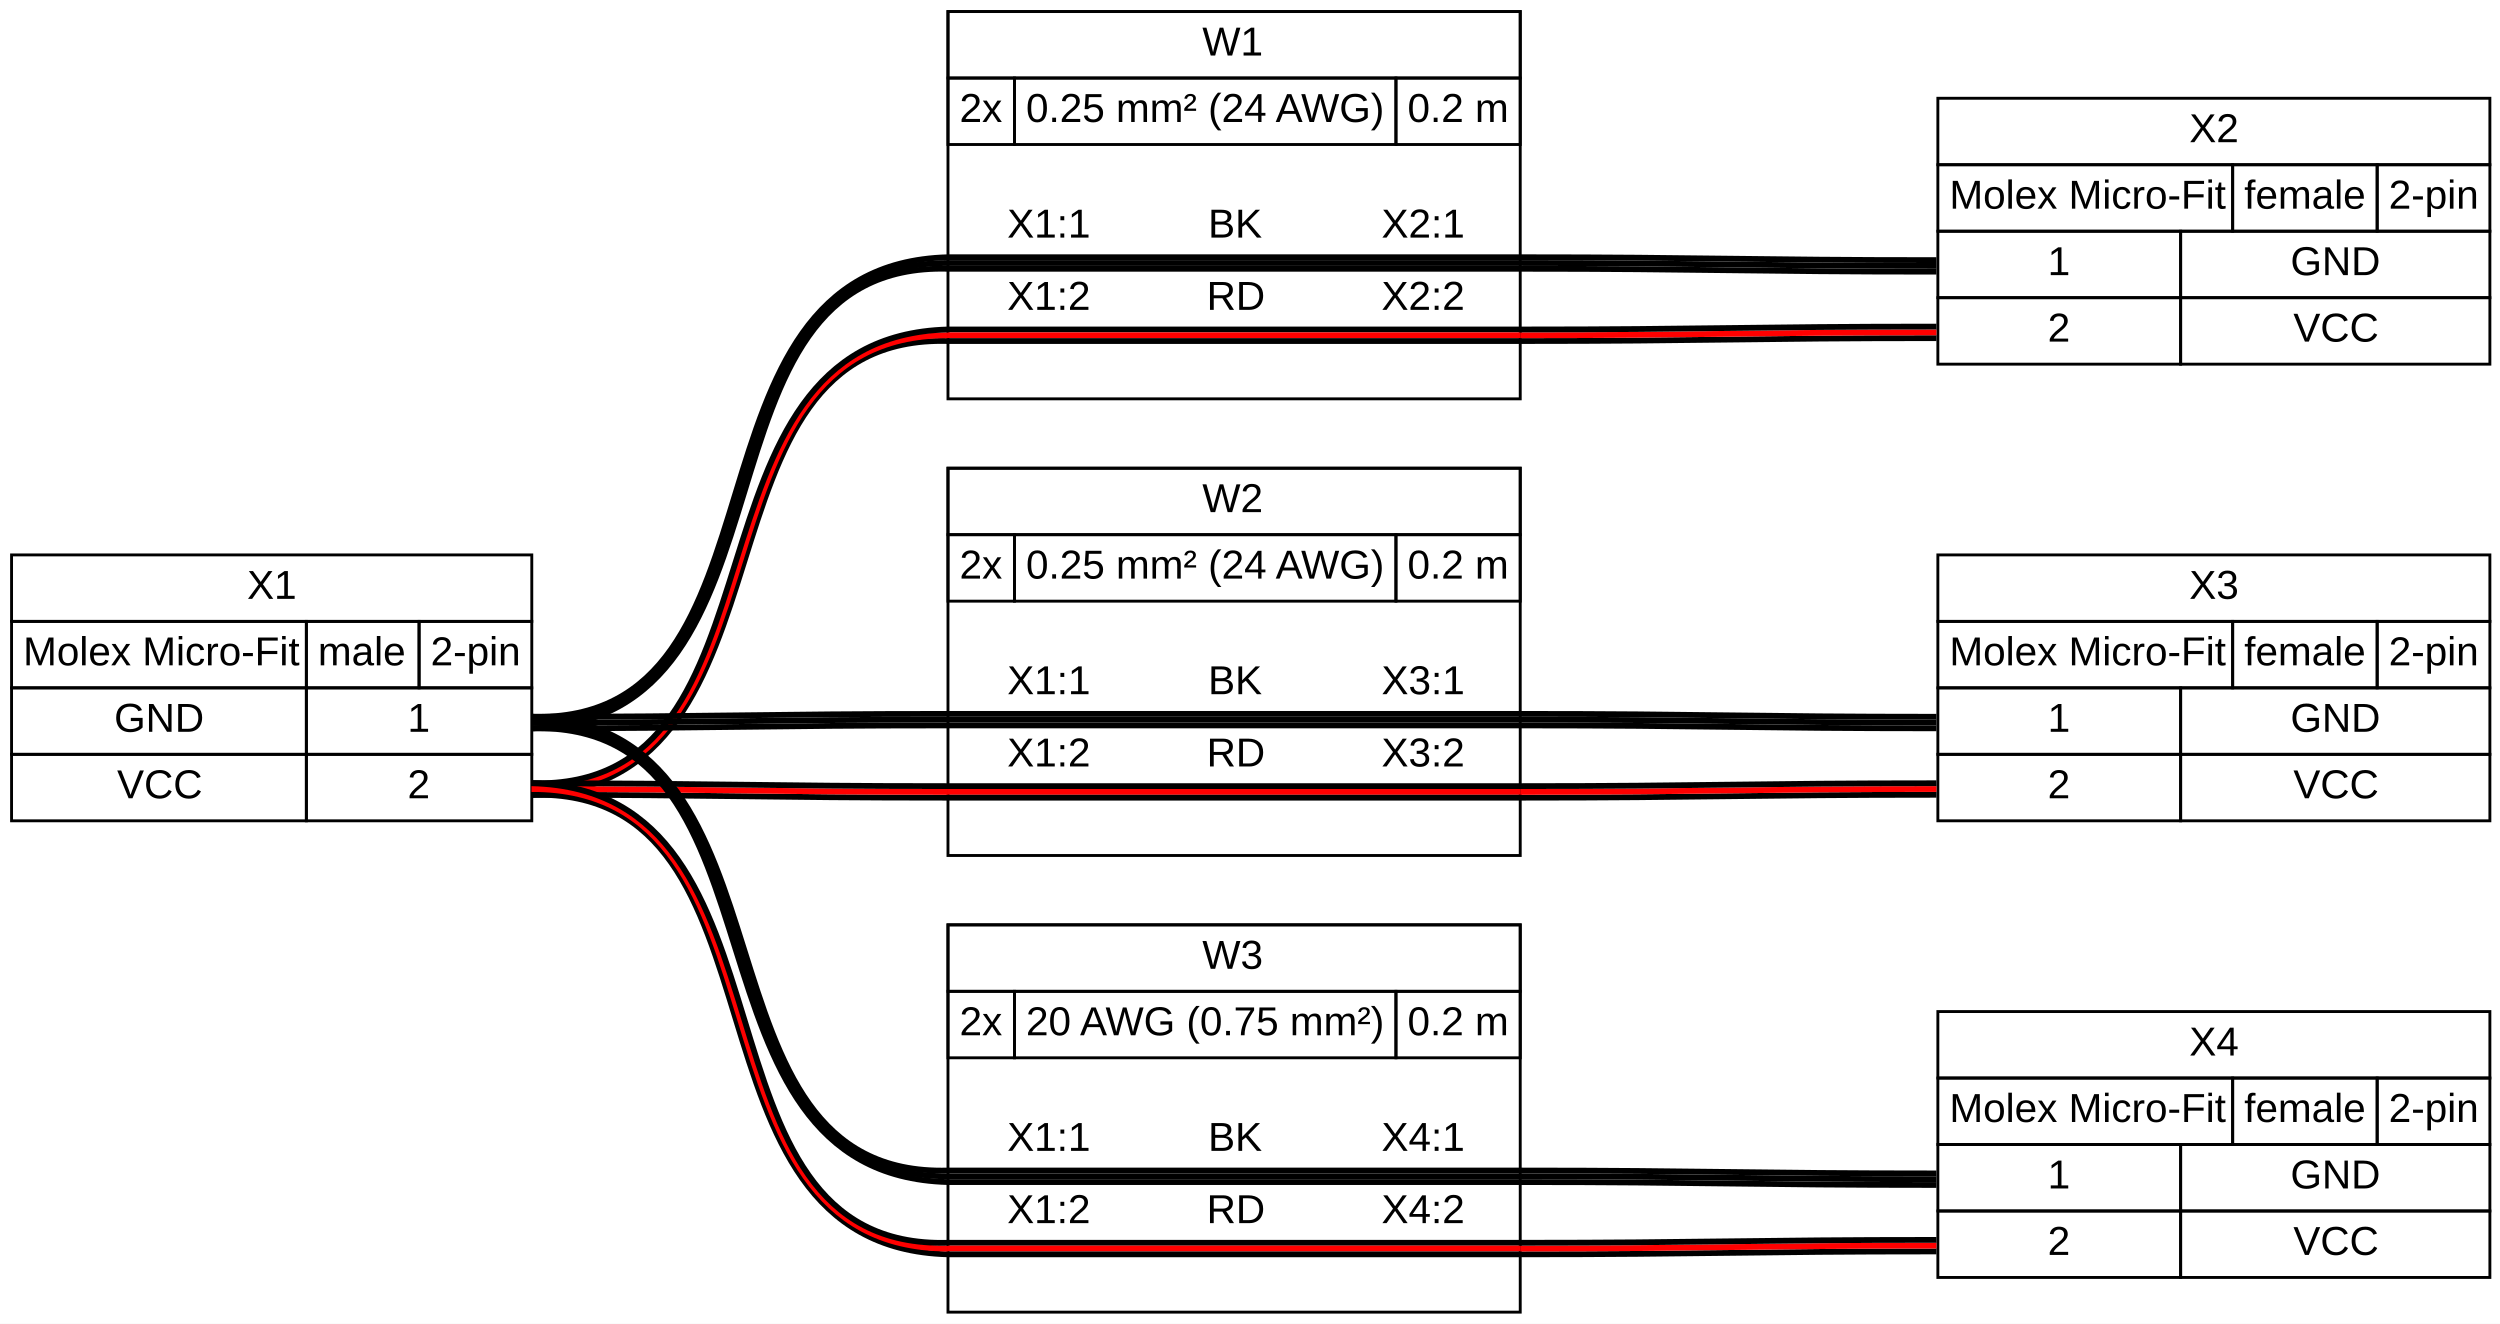
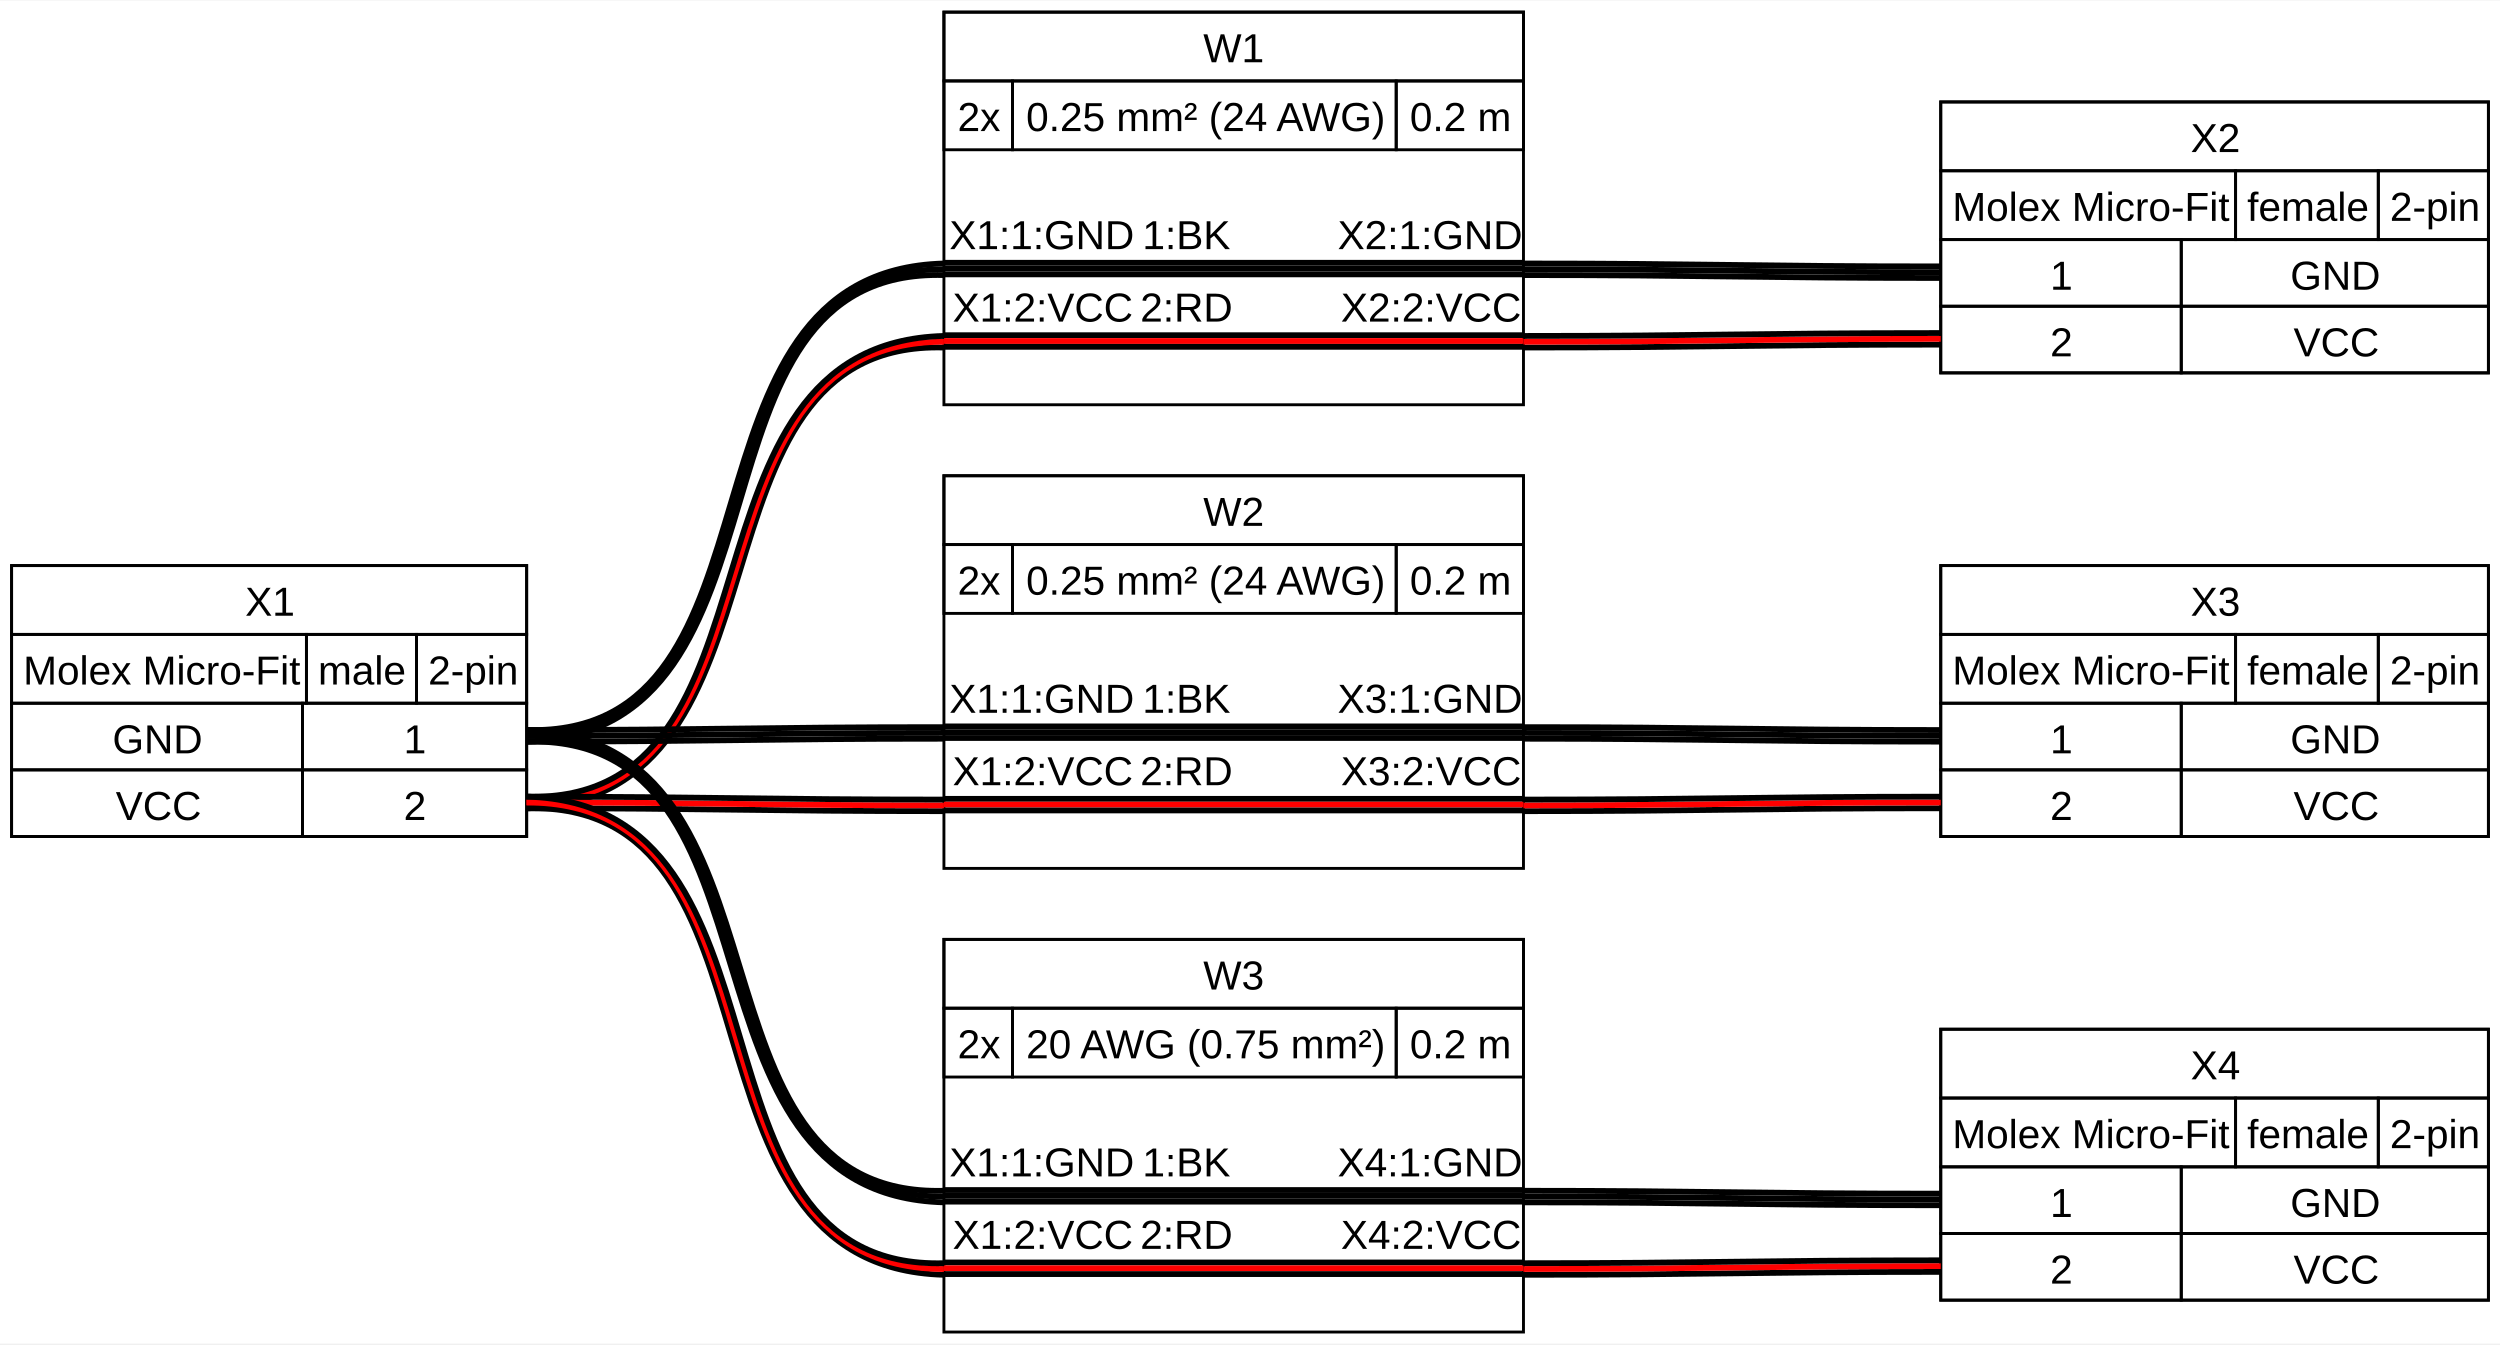
- <svg xmlns="http://www.w3.org/2000/svg" width="865pt" height="458pt" viewBox="0.00 0.00 865.00 458.00">
-   <g id="graph0" class="graph" transform="scale(1 1) rotate(0) translate(4 454)">
-     <polygon fill="white" stroke="transparent" points="-4,4 -4,-454 861,-454 861,4 -4,4" />
+ <svg xmlns="http://www.w3.org/2000/svg" width="863pt" height="464pt" viewBox="0.00 0.00 862.75 463.50">
+   <g id="graph0" class="graph" transform="scale(1 1) rotate(0) translate(4 459.5)">
+     <polygon fill="#ffffff" stroke="none" points="-4,4 -4,-459.5 858.75,-459.5 858.75,4 -4,4" />
    <g id="node1" class="node">
-       <polygon fill="white" stroke="transparent" points="180,-262 0,-262 0,-170 180,-170 180,-262" />
-       <polygon fill="none" stroke="black" points="0,-239 0,-262 180,-262 180,-239 0,-239" />
-       <text text-anchor="start" x="81.5" y="-246.8" font-family="arial" font-size="14.00">X1</text>
-       <polygon fill="none" stroke="black" points="0,-216 0,-239 102,-239 102,-216 0,-216" />
-       <text text-anchor="start" x="4" y="-223.8" font-family="arial" font-size="14.00">Molex Micro-Fit</text>
-       <polygon fill="none" stroke="black" points="102,-216 102,-239 141,-239 141,-216 102,-216" />
-       <text text-anchor="start" x="106" y="-223.8" font-family="arial" font-size="14.00">male</text>
-       <polygon fill="none" stroke="black" points="141,-216 141,-239 180,-239 180,-216 141,-216" />
-       <text text-anchor="start" x="145" y="-223.8" font-family="arial" font-size="14.00">2-pin</text>
-       <polygon fill="none" stroke="black" points="0,-193 0,-216 102,-216 102,-193 0,-193" />
-       <text text-anchor="start" x="35.5" y="-200.8" font-family="arial" font-size="14.00">GND</text>
-       <polygon fill="none" stroke="black" points="102,-193 102,-216 180,-216 180,-193 102,-193" />
-       <text text-anchor="start" x="137" y="-200.8" font-family="arial" font-size="14.00">1</text>
-       <polygon fill="none" stroke="black" points="0,-170 0,-193 102,-193 102,-170 0,-170" />
-       <text text-anchor="start" x="36.5" y="-177.8" font-family="arial" font-size="14.00">VCC</text>
-       <polygon fill="none" stroke="black" points="102,-170 102,-193 180,-193 180,-170 102,-170" />
-       <text text-anchor="start" x="137" y="-177.8" font-family="arial" font-size="14.00">2</text>
+       <polygon fill="#ffffff" stroke="black" points="177.75,-264.5 0,-264.5 0,-171 177.75,-171 177.75,-264.5" />
+       <polygon fill="none" stroke="black" points="0,-240.75 0,-264.5 177.75,-264.5 177.75,-240.75 0,-240.75" />
+       <text text-anchor="start" x="80.62" y="-247.2" font-family="arial" font-size="14.00">X1</text>
+       <polygon fill="none" stroke="black" points="0,-217 0,-240.75 101.75,-240.75 101.75,-217 0,-217" />
+       <text text-anchor="start" x="4" y="-223.45" font-family="arial" font-size="14.00">Molex Micro-Fit</text>
+       <polygon fill="none" stroke="black" points="101.75,-217 101.75,-240.75 139.75,-240.75 139.75,-217 101.75,-217" />
+       <text text-anchor="start" x="105.75" y="-223.45" font-family="arial" font-size="14.00">male</text>
+       <polygon fill="none" stroke="black" points="139.75,-217 139.75,-240.75 177.75,-240.75 177.75,-217 139.75,-217" />
+       <text text-anchor="start" x="143.75" y="-223.45" font-family="arial" font-size="14.00">2-pin</text>
+       <polygon fill="none" stroke="black" points="0,-194 0,-217 100.38,-217 100.38,-194 0,-194" />
+       <text text-anchor="start" x="34.81" y="-199.7" font-family="arial" font-size="14.00">GND</text>
+       <polygon fill="none" stroke="black" points="100.38,-194 100.38,-217 177.75,-217 177.75,-194 100.38,-194" />
+       <text text-anchor="start" x="135.31" y="-199.7" font-family="arial" font-size="14.00">1</text>
+       <polygon fill="none" stroke="black" points="0,-171 0,-194 100.38,-194 100.38,-171 0,-171" />
+       <text text-anchor="start" x="35.94" y="-176.7" font-family="arial" font-size="14.00">VCC</text>
+       <polygon fill="none" stroke="black" points="100.38,-171 100.38,-194 177.75,-194 177.75,-171 100.38,-171" />
+       <text text-anchor="start" x="135.31" y="-176.7" font-family="arial" font-size="14.00">2</text>
    </g>
    <g id="node5" class="node">
-       <polygon fill="none" stroke="black" points="522,-450 324,-450 324,-316 522,-316 522,-450" />
-       <polygon fill="none" stroke="black" points="324,-427 324,-450 522,-450 522,-427 324,-427" />
-       <text text-anchor="start" x="412" y="-434.8" font-family="arial" font-size="14.00">W1</text>
-       <polygon fill="none" stroke="black" points="324,-404 324,-427 347,-427 347,-404 324,-404" />
-       <text text-anchor="start" x="328" y="-411.8" font-family="arial" font-size="14.00">2x</text>
-       <polygon fill="none" stroke="black" points="347,-404 347,-427 479,-427 479,-404 347,-404" />
-       <text text-anchor="start" x="351" y="-411.8" font-family="arial" font-size="14.00">0.25 mm² (24 AWG)</text>
-       <polygon fill="none" stroke="black" points="479,-404 479,-427 522,-427 522,-404 479,-404" />
-       <text text-anchor="start" x="483" y="-411.8" font-family="arial" font-size="14.00">0.2 m</text>
-       <text text-anchor="start" x="356.5" y="-390.8" font-family="arial" font-size="14.00"> </text>
-       <text text-anchor="start" x="344.5" y="-371.8" font-family="arial" font-size="14.00">X1:1</text>
-       <text text-anchor="start" x="414" y="-371.8" font-family="arial" font-size="14.00">BK</text>
-       <text text-anchor="start" x="474" y="-371.8" font-family="arial" font-size="14.00">X2:1</text>
-       <polygon fill="#000000" stroke="transparent" points="324,-364 324,-366 522,-366 522,-364 324,-364" />
-       <polygon fill="#000000" stroke="transparent" points="324,-362 324,-364 522,-364 522,-362 324,-362" />
-       <polygon fill="#000000" stroke="transparent" points="324,-360 324,-362 522,-362 522,-360 324,-360" />
-       <text text-anchor="start" x="344.5" y="-346.8" font-family="arial" font-size="14.00">X1:2</text>
-       <text text-anchor="start" x="413.5" y="-346.8" font-family="arial" font-size="14.00">RD</text>
-       <text text-anchor="start" x="474" y="-346.8" font-family="arial" font-size="14.00">X2:2</text>
-       <polygon fill="#000000" stroke="transparent" points="324,-339 324,-341 522,-341 522,-339 324,-339" />
-       <polygon fill="#ff0000" stroke="transparent" points="324,-337 324,-339 522,-339 522,-337 324,-337" />
-       <polygon fill="#000000" stroke="transparent" points="324,-335 324,-337 522,-337 522,-335 324,-335" />
-       <text text-anchor="start" x="356.5" y="-321.8" font-family="arial" font-size="14.00"> </text>
+       <polygon fill="#ffffff" stroke="black" points="521.75,-455.5 321.75,-455.5 321.75,-320 521.75,-320 521.75,-455.5" />
+       <polygon fill="none" stroke="black" points="321.75,-431.75 321.75,-455.5 521.75,-455.5 521.75,-431.75 321.75,-431.75" />
+       <text text-anchor="start" x="411.25" y="-438.2" font-family="arial" font-size="14.00">W1</text>
+       <polygon fill="none" stroke="black" points="321.75,-408 321.75,-431.75 345.42,-431.75 345.42,-408 321.75,-408" />
+       <text text-anchor="start" x="326.46" y="-414.45" font-family="arial" font-size="14.00">2x</text>
+       <polygon fill="none" stroke="black" points="345.42,-408 345.42,-431.75 477.83,-431.75 477.83,-408 345.42,-408" />
+       <text text-anchor="start" x="350.12" y="-414.45" font-family="arial" font-size="14.00">0.25 mm² (24 AWG)</text>
+       <polygon fill="none" stroke="black" points="477.83,-408 477.83,-431.75 521.75,-431.75 521.75,-408 477.83,-408" />
+       <text text-anchor="start" x="482.54" y="-414.45" font-family="arial" font-size="14.00">0.2 m</text>
+       <text text-anchor="start" x="352.88" y="-392.7" font-family="arial" font-size="14.00"> </text>
+       <text text-anchor="start" x="323.62" y="-373.7" font-family="arial" font-size="14.00">X1:1:GND</text>
+       <text text-anchor="start" x="390.25" y="-373.7" font-family="arial" font-size="14.00">     1:BK    </text>
+       <text text-anchor="start" x="457.62" y="-373.7" font-family="arial" font-size="14.00">X2:1:GND</text>
+       <polygon fill="#000000" stroke="none" points="321.75,-368 321.75,-370 521.75,-370 521.75,-368 321.75,-368" />
+       <polygon fill="#000000" stroke="none" points="321.75,-366 321.75,-368 521.75,-368 521.75,-366 321.75,-366" />
+       <polygon fill="#000000" stroke="none" points="321.75,-364 321.75,-366 521.75,-366 521.75,-364 321.75,-364" />
+       <text text-anchor="start" x="324.75" y="-348.7" font-family="arial" font-size="14.00">X1:2:VCC</text>
+       <text text-anchor="start" x="389.5" y="-348.7" font-family="arial" font-size="14.00">     2:RD    </text>
+       <text text-anchor="start" x="458.75" y="-348.7" font-family="arial" font-size="14.00">X2:2:VCC</text>
+       <polygon fill="#000000" stroke="none" points="321.75,-343 321.75,-345 521.75,-345 521.75,-343 321.75,-343" />
+       <polygon fill="#ff0000" stroke="none" points="321.75,-341 321.75,-343 521.75,-343 521.75,-341 321.75,-341" />
+       <polygon fill="#000000" stroke="none" points="321.75,-339 321.75,-341 521.75,-341 521.75,-339 321.75,-339" />
+       <text text-anchor="start" x="352.88" y="-323.7" font-family="arial" font-size="14.00"> </text>
    </g>
    <g id="edge1" class="edge">
-       <path fill="none" stroke="#000000" stroke-width="2" d="M180,-202C277.26,-204.56 230.58,-363.56 324,-361" />
-       <path fill="none" stroke="#000000" stroke-width="2" d="M180,-204C275.34,-204 228.66,-363 324,-363" />
-       <path fill="none" stroke="#000000" stroke-width="2" d="M180,-206C273.42,-203.44 226.74,-362.44 324,-365" />
+       <path fill="none" stroke="#000000" stroke-width="2" d="M177.75,-203.75C275.67,-206.32 227.67,-367.32 321.75,-364.75" />
+       <path fill="none" stroke="#000000" stroke-width="2" d="M177.75,-205.75C273.75,-205.75 225.75,-366.75 321.75,-366.75" />
+       <path fill="none" stroke="#000000" stroke-width="2" d="M177.75,-207.75C271.83,-205.18 223.83,-366.18 321.75,-368.75" />
    </g>
    <g id="edge3" class="edge">
-       <path fill="none" stroke="#000000" stroke-width="2" d="M180,-179C276.6,-181.56 231.24,-338.56 324,-336" />
-       <path fill="none" stroke="#ff0000" stroke-width="2" d="M180,-181C274.68,-181 229.32,-338 324,-338" />
-       <path fill="none" stroke="#000000" stroke-width="2" d="M180,-183C272.76,-180.44 227.4,-337.44 324,-340" />
+       <path fill="none" stroke="#000000" stroke-width="2" d="M177.75,-180.75C275.01,-183.31 228.33,-342.31 321.75,-339.75" />
+       <path fill="none" stroke="#ff0000" stroke-width="2" d="M177.75,-182.75C273.09,-182.75 226.41,-341.75 321.75,-341.75" />
+       <path fill="none" stroke="#000000" stroke-width="2" d="M177.75,-184.75C271.17,-182.19 224.49,-341.19 321.75,-343.75" />
    </g>
    <g id="node6" class="node">
-       <polygon fill="none" stroke="black" points="522,-292 324,-292 324,-158 522,-158 522,-292" />
-       <polygon fill="none" stroke="black" points="324,-269 324,-292 522,-292 522,-269 324,-269" />
-       <text text-anchor="start" x="412" y="-276.8" font-family="arial" font-size="14.00">W2</text>
-       <polygon fill="none" stroke="black" points="324,-246 324,-269 347,-269 347,-246 324,-246" />
-       <text text-anchor="start" x="328" y="-253.8" font-family="arial" font-size="14.00">2x</text>
-       <polygon fill="none" stroke="black" points="347,-246 347,-269 479,-269 479,-246 347,-246" />
-       <text text-anchor="start" x="351" y="-253.8" font-family="arial" font-size="14.00">0.25 mm² (24 AWG)</text>
-       <polygon fill="none" stroke="black" points="479,-246 479,-269 522,-269 522,-246 479,-246" />
-       <text text-anchor="start" x="483" y="-253.8" font-family="arial" font-size="14.00">0.2 m</text>
-       <text text-anchor="start" x="356.5" y="-232.8" font-family="arial" font-size="14.00"> </text>
-       <text text-anchor="start" x="344.5" y="-213.8" font-family="arial" font-size="14.00">X1:1</text>
-       <text text-anchor="start" x="414" y="-213.8" font-family="arial" font-size="14.00">BK</text>
-       <text text-anchor="start" x="474" y="-213.8" font-family="arial" font-size="14.00">X3:1</text>
-       <polygon fill="#000000" stroke="transparent" points="324,-206 324,-208 522,-208 522,-206 324,-206" />
-       <polygon fill="#000000" stroke="transparent" points="324,-204 324,-206 522,-206 522,-204 324,-204" />
-       <polygon fill="#000000" stroke="transparent" points="324,-202 324,-204 522,-204 522,-202 324,-202" />
-       <text text-anchor="start" x="344.5" y="-188.8" font-family="arial" font-size="14.00">X1:2</text>
-       <text text-anchor="start" x="413.5" y="-188.8" font-family="arial" font-size="14.00">RD</text>
-       <text text-anchor="start" x="474" y="-188.8" font-family="arial" font-size="14.00">X3:2</text>
-       <polygon fill="#000000" stroke="transparent" points="324,-181 324,-183 522,-183 522,-181 324,-181" />
-       <polygon fill="#ff0000" stroke="transparent" points="324,-179 324,-181 522,-181 522,-179 324,-179" />
-       <polygon fill="#000000" stroke="transparent" points="324,-177 324,-179 522,-179 522,-177 324,-177" />
-       <text text-anchor="start" x="356.5" y="-163.8" font-family="arial" font-size="14.00"> </text>
+       <polygon fill="#ffffff" stroke="black" points="521.75,-295.5 321.75,-295.5 321.75,-160 521.75,-160 521.75,-295.5" />
+       <polygon fill="none" stroke="black" points="321.75,-271.75 321.75,-295.5 521.75,-295.5 521.75,-271.75 321.75,-271.75" />
+       <text text-anchor="start" x="411.25" y="-278.2" font-family="arial" font-size="14.00">W2</text>
+       <polygon fill="none" stroke="black" points="321.75,-248 321.75,-271.75 345.42,-271.75 345.42,-248 321.75,-248" />
+       <text text-anchor="start" x="326.46" y="-254.45" font-family="arial" font-size="14.00">2x</text>
+       <polygon fill="none" stroke="black" points="345.42,-248 345.42,-271.75 477.83,-271.75 477.83,-248 345.42,-248" />
+       <text text-anchor="start" x="350.12" y="-254.45" font-family="arial" font-size="14.00">0.25 mm² (24 AWG)</text>
+       <polygon fill="none" stroke="black" points="477.83,-248 477.83,-271.75 521.75,-271.75 521.75,-248 477.83,-248" />
+       <text text-anchor="start" x="482.54" y="-254.45" font-family="arial" font-size="14.00">0.2 m</text>
+       <text text-anchor="start" x="352.88" y="-232.7" font-family="arial" font-size="14.00"> </text>
+       <text text-anchor="start" x="323.62" y="-213.7" font-family="arial" font-size="14.00">X1:1:GND</text>
+       <text text-anchor="start" x="390.25" y="-213.7" font-family="arial" font-size="14.00">     1:BK    </text>
+       <text text-anchor="start" x="457.62" y="-213.7" font-family="arial" font-size="14.00">X3:1:GND</text>
+       <polygon fill="#000000" stroke="none" points="321.75,-208 321.75,-210 521.75,-210 521.75,-208 321.75,-208" />
+       <polygon fill="#000000" stroke="none" points="321.75,-206 321.75,-208 521.75,-208 521.75,-206 321.75,-206" />
+       <polygon fill="#000000" stroke="none" points="321.75,-204 321.75,-206 521.75,-206 521.75,-204 321.75,-204" />
+       <text text-anchor="start" x="324.75" y="-188.7" font-family="arial" font-size="14.00">X1:2:VCC</text>
+       <text text-anchor="start" x="389.5" y="-188.7" font-family="arial" font-size="14.00">     2:RD    </text>
+       <text text-anchor="start" x="458.75" y="-188.7" font-family="arial" font-size="14.00">X3:2:VCC</text>
+       <polygon fill="#000000" stroke="none" points="321.75,-183 321.75,-185 521.75,-185 521.75,-183 321.75,-183" />
+       <polygon fill="#ff0000" stroke="none" points="321.75,-181 321.75,-183 521.75,-183 521.75,-181 321.75,-181" />
+       <polygon fill="#000000" stroke="none" points="321.75,-179 321.75,-181 521.75,-181 521.75,-179 321.75,-179" />
+       <text text-anchor="start" x="352.88" y="-163.7" font-family="arial" font-size="14.00"> </text>
    </g>
    <g id="edge5" class="edge">
-       <path fill="none" stroke="#000000" stroke-width="2" d="M180,-202C244.13,-202 260.12,-203 324,-203" />
-       <path fill="none" stroke="#000000" stroke-width="2" d="M180,-204C244,-204 260,-205 324,-205" />
-       <path fill="none" stroke="#000000" stroke-width="2" d="M180,-206C243.88,-206 259.87,-207 324,-207" />
+       <path fill="none" stroke="#000000" stroke-width="2" d="M177.75,-203.75C241.88,-203.75 257.87,-204.75 321.75,-204.75" />
+       <path fill="none" stroke="#000000" stroke-width="2" d="M177.75,-205.75C241.75,-205.75 257.75,-206.75 321.75,-206.75" />
+       <path fill="none" stroke="#000000" stroke-width="2" d="M177.75,-207.75C241.63,-207.75 257.62,-208.75 321.75,-208.75" />
    </g>
    <g id="edge7" class="edge">
-       <path fill="none" stroke="#000000" stroke-width="2" d="M180,-179C243.88,-179 259.87,-178 324,-178" />
-       <path fill="none" stroke="#ff0000" stroke-width="2" d="M180,-181C244,-181 260,-180 324,-180" />
-       <path fill="none" stroke="#000000" stroke-width="2" d="M180,-183C244.13,-183 260.12,-182 324,-182" />
+       <path fill="none" stroke="#000000" stroke-width="2" d="M177.75,-180.75C241.63,-180.75 257.62,-179.75 321.75,-179.75" />
+       <path fill="none" stroke="#ff0000" stroke-width="2" d="M177.75,-182.75C241.75,-182.75 257.75,-181.75 321.75,-181.75" />
+       <path fill="none" stroke="#000000" stroke-width="2" d="M177.75,-184.75C241.88,-184.75 257.87,-183.75 321.75,-183.75" />
    </g>
    <g id="node7" class="node">
-       <polygon fill="none" stroke="black" points="522,-134 324,-134 324,0 522,0 522,-134" />
-       <polygon fill="none" stroke="black" points="324,-111 324,-134 522,-134 522,-111 324,-111" />
-       <text text-anchor="start" x="412" y="-118.8" font-family="arial" font-size="14.00">W3</text>
-       <polygon fill="none" stroke="black" points="324,-88 324,-111 347,-111 347,-88 324,-88" />
-       <text text-anchor="start" x="328" y="-95.8" font-family="arial" font-size="14.00">2x</text>
-       <polygon fill="none" stroke="black" points="347,-88 347,-111 479,-111 479,-88 347,-88" />
-       <text text-anchor="start" x="351" y="-95.8" font-family="arial" font-size="14.00">20 AWG (0.75 mm²)</text>
-       <polygon fill="none" stroke="black" points="479,-88 479,-111 522,-111 522,-88 479,-88" />
-       <text text-anchor="start" x="483" y="-95.8" font-family="arial" font-size="14.00">0.2 m</text>
-       <text text-anchor="start" x="356.5" y="-74.8" font-family="arial" font-size="14.00"> </text>
-       <text text-anchor="start" x="344.5" y="-55.8" font-family="arial" font-size="14.00">X1:1</text>
-       <text text-anchor="start" x="414" y="-55.8" font-family="arial" font-size="14.00">BK</text>
-       <text text-anchor="start" x="474" y="-55.8" font-family="arial" font-size="14.00">X4:1</text>
-       <polygon fill="#000000" stroke="transparent" points="324,-48 324,-50 522,-50 522,-48 324,-48" />
-       <polygon fill="#000000" stroke="transparent" points="324,-46 324,-48 522,-48 522,-46 324,-46" />
-       <polygon fill="#000000" stroke="transparent" points="324,-44 324,-46 522,-46 522,-44 324,-44" />
-       <text text-anchor="start" x="344.5" y="-30.8" font-family="arial" font-size="14.00">X1:2</text>
-       <text text-anchor="start" x="413.5" y="-30.8" font-family="arial" font-size="14.00">RD</text>
-       <text text-anchor="start" x="474" y="-30.8" font-family="arial" font-size="14.00">X4:2</text>
-       <polygon fill="#000000" stroke="transparent" points="324,-23 324,-25 522,-25 522,-23 324,-23" />
-       <polygon fill="#ff0000" stroke="transparent" points="324,-21 324,-23 522,-23 522,-21 324,-21" />
-       <polygon fill="#000000" stroke="transparent" points="324,-19 324,-21 522,-21 522,-19 324,-19" />
-       <text text-anchor="start" x="356.5" y="-5.8" font-family="arial" font-size="14.00"> </text>
+       <polygon fill="#ffffff" stroke="black" points="521.75,-135.5 321.75,-135.5 321.75,0 521.75,0 521.75,-135.5" />
+       <polygon fill="none" stroke="black" points="321.75,-111.75 321.75,-135.5 521.75,-135.5 521.75,-111.75 321.75,-111.75" />
+       <text text-anchor="start" x="411.25" y="-118.2" font-family="arial" font-size="14.00">W3</text>
+       <polygon fill="none" stroke="black" points="321.75,-88 321.75,-111.75 345.42,-111.75 345.42,-88 321.75,-88" />
+       <text text-anchor="start" x="326.46" y="-94.45" font-family="arial" font-size="14.00">2x</text>
+       <polygon fill="none" stroke="black" points="345.42,-88 345.42,-111.75 477.83,-111.75 477.83,-88 345.42,-88" />
+       <text text-anchor="start" x="350.12" y="-94.45" font-family="arial" font-size="14.00">20 AWG (0.75 mm²)</text>
+       <polygon fill="none" stroke="black" points="477.83,-88 477.83,-111.75 521.75,-111.75 521.75,-88 477.83,-88" />
+       <text text-anchor="start" x="482.54" y="-94.45" font-family="arial" font-size="14.00">0.2 m</text>
+       <text text-anchor="start" x="352.88" y="-72.7" font-family="arial" font-size="14.00"> </text>
+       <text text-anchor="start" x="323.62" y="-53.7" font-family="arial" font-size="14.00">X1:1:GND</text>
+       <text text-anchor="start" x="390.25" y="-53.7" font-family="arial" font-size="14.00">     1:BK    </text>
+       <text text-anchor="start" x="457.62" y="-53.7" font-family="arial" font-size="14.00">X4:1:GND</text>
+       <polygon fill="#000000" stroke="none" points="321.75,-48 321.75,-50 521.75,-50 521.75,-48 321.75,-48" />
+       <polygon fill="#000000" stroke="none" points="321.75,-46 321.75,-48 521.75,-48 521.75,-46 321.75,-46" />
+       <polygon fill="#000000" stroke="none" points="321.75,-44 321.75,-46 521.75,-46 521.75,-44 321.75,-44" />
+       <text text-anchor="start" x="324.75" y="-28.7" font-family="arial" font-size="14.00">X1:2:VCC</text>
+       <text text-anchor="start" x="389.5" y="-28.7" font-family="arial" font-size="14.00">     2:RD    </text>
+       <text text-anchor="start" x="458.75" y="-28.7" font-family="arial" font-size="14.00">X4:2:VCC</text>
+       <polygon fill="#000000" stroke="none" points="321.75,-23 321.75,-25 521.75,-25 521.75,-23 321.75,-23" />
+       <polygon fill="#ff0000" stroke="none" points="321.75,-21 321.75,-23 521.75,-23 521.75,-21 321.75,-21" />
+       <polygon fill="#000000" stroke="none" points="321.75,-19 321.75,-21 521.75,-21 521.75,-19 321.75,-19" />
+       <text text-anchor="start" x="352.88" y="-3.7" font-family="arial" font-size="14.00"> </text>
    </g>
    <g id="edge9" class="edge">
-       <path fill="none" stroke="#000000" stroke-width="2" d="M180,-202C272.76,-204.56 227.4,-47.56 324,-45" />
-       <path fill="none" stroke="#000000" stroke-width="2" d="M180,-204C274.68,-204 229.32,-47 324,-47" />
-       <path fill="none" stroke="#000000" stroke-width="2" d="M180,-206C276.6,-203.44 231.24,-46.44 324,-49" />
+       <path fill="none" stroke="#000000" stroke-width="2" d="M177.75,-203.75C271.17,-206.31 224.49,-47.31 321.75,-44.75" />
+       <path fill="none" stroke="#000000" stroke-width="2" d="M177.75,-205.75C273.09,-205.75 226.41,-46.75 321.75,-46.75" />
+       <path fill="none" stroke="#000000" stroke-width="2" d="M177.75,-207.75C275.01,-205.19 228.33,-46.19 321.75,-48.75" />
    </g>
    <g id="edge11" class="edge">
-       <path fill="none" stroke="#000000" stroke-width="2" d="M180,-179C273.42,-181.56 226.74,-22.56 324,-20" />
-       <path fill="none" stroke="#ff0000" stroke-width="2" d="M180,-181C275.34,-181 228.66,-22 324,-22" />
-       <path fill="none" stroke="#000000" stroke-width="2" d="M180,-183C277.26,-180.44 230.58,-21.44 324,-24" />
+       <path fill="none" stroke="#000000" stroke-width="2" d="M177.75,-180.75C271.83,-183.32 223.83,-22.32 321.75,-19.75" />
+       <path fill="none" stroke="#ff0000" stroke-width="2" d="M177.75,-182.75C273.75,-182.75 225.75,-21.75 321.75,-21.75" />
+       <path fill="none" stroke="#000000" stroke-width="2" d="M177.75,-184.75C275.67,-182.18 227.67,-21.18 321.75,-23.75" />
    </g>
    <g id="node2" class="node">
-       <polygon fill="white" stroke="transparent" points="857,-420 666,-420 666,-328 857,-328 857,-420" />
-       <polygon fill="none" stroke="black" points="666.5,-397 666.5,-420 857.5,-420 857.5,-397 666.5,-397" />
-       <text text-anchor="start" x="753.5" y="-404.8" font-family="arial" font-size="14.00">X2</text>
-       <polygon fill="none" stroke="black" points="666.5,-374 666.5,-397 768.5,-397 768.5,-374 666.5,-374" />
-       <text text-anchor="start" x="670.5" y="-381.8" font-family="arial" font-size="14.00">Molex Micro-Fit</text>
-       <polygon fill="none" stroke="black" points="768.5,-374 768.5,-397 818.5,-397 818.5,-374 768.5,-374" />
-       <text text-anchor="start" x="772.5" y="-381.8" font-family="arial" font-size="14.00">female</text>
-       <polygon fill="none" stroke="black" points="818.5,-374 818.5,-397 857.5,-397 857.5,-374 818.5,-374" />
-       <text text-anchor="start" x="822.5" y="-381.8" font-family="arial" font-size="14.00">2-pin</text>
-       <polygon fill="none" stroke="black" points="666.5,-351 666.5,-374 750.5,-374 750.5,-351 666.5,-351" />
-       <text text-anchor="start" x="704.5" y="-358.8" font-family="arial" font-size="14.00">1</text>
-       <polygon fill="none" stroke="black" points="750.5,-351 750.5,-374 857.5,-374 857.5,-351 750.5,-351" />
-       <text text-anchor="start" x="788.5" y="-358.8" font-family="arial" font-size="14.00">GND</text>
-       <polygon fill="none" stroke="black" points="666.5,-328 666.5,-351 750.5,-351 750.5,-328 666.5,-328" />
-       <text text-anchor="start" x="704.5" y="-335.8" font-family="arial" font-size="14.00">2</text>
-       <polygon fill="none" stroke="black" points="750.5,-328 750.5,-351 857.5,-351 857.5,-328 750.5,-328" />
-       <text text-anchor="start" x="789.5" y="-335.8" font-family="arial" font-size="14.00">VCC</text>
+       <polygon fill="#ffffff" stroke="black" points="854.75,-424.5 665.75,-424.5 665.75,-331 854.75,-331 854.75,-424.5" />
+       <polygon fill="none" stroke="black" points="665.75,-400.75 665.75,-424.5 854.75,-424.5 854.75,-400.75 665.75,-400.75" />
+       <text text-anchor="start" x="752" y="-407.2" font-family="arial" font-size="14.00">X2</text>
+       <polygon fill="none" stroke="black" points="665.75,-377 665.75,-400.75 767.5,-400.75 767.5,-377 665.75,-377" />
+       <text text-anchor="start" x="669.75" y="-383.45" font-family="arial" font-size="14.00">Molex Micro-Fit</text>
+       <polygon fill="none" stroke="black" points="767.5,-377 767.5,-400.75 816.75,-400.75 816.75,-377 767.5,-377" />
+       <text text-anchor="start" x="771.5" y="-383.45" font-family="arial" font-size="14.00">female</text>
+       <polygon fill="none" stroke="black" points="816.75,-377 816.75,-400.75 854.75,-400.75 854.75,-377 816.75,-377" />
+       <text text-anchor="start" x="820.75" y="-383.45" font-family="arial" font-size="14.00">2-pin</text>
+       <polygon fill="none" stroke="black" points="665.75,-354 665.75,-377 748.75,-377 748.75,-354 665.75,-354" />
+       <text text-anchor="start" x="703.5" y="-359.7" font-family="arial" font-size="14.00">1</text>
+       <polygon fill="none" stroke="black" points="748.75,-354 748.75,-377 854.75,-377 854.75,-354 748.75,-354" />
+       <text text-anchor="start" x="786.38" y="-359.7" font-family="arial" font-size="14.00">GND</text>
+       <polygon fill="none" stroke="black" points="665.75,-331 665.75,-354 748.75,-354 748.75,-331 665.75,-331" />
+       <text text-anchor="start" x="703.5" y="-336.7" font-family="arial" font-size="14.00">2</text>
+       <polygon fill="none" stroke="black" points="748.75,-331 748.75,-354 854.75,-354 854.75,-331 748.75,-331" />
+       <text text-anchor="start" x="787.5" y="-336.7" font-family="arial" font-size="14.00">VCC</text>
    </g>
    <g id="node3" class="node">
-       <polygon fill="white" stroke="transparent" points="857,-262 666,-262 666,-170 857,-170 857,-262" />
-       <polygon fill="none" stroke="black" points="666.5,-239 666.5,-262 857.5,-262 857.5,-239 666.5,-239" />
-       <text text-anchor="start" x="753.5" y="-246.8" font-family="arial" font-size="14.00">X3</text>
-       <polygon fill="none" stroke="black" points="666.5,-216 666.5,-239 768.5,-239 768.5,-216 666.5,-216" />
-       <text text-anchor="start" x="670.5" y="-223.8" font-family="arial" font-size="14.00">Molex Micro-Fit</text>
-       <polygon fill="none" stroke="black" points="768.5,-216 768.5,-239 818.5,-239 818.5,-216 768.5,-216" />
-       <text text-anchor="start" x="772.5" y="-223.8" font-family="arial" font-size="14.00">female</text>
-       <polygon fill="none" stroke="black" points="818.5,-216 818.5,-239 857.5,-239 857.5,-216 818.5,-216" />
-       <text text-anchor="start" x="822.5" y="-223.8" font-family="arial" font-size="14.00">2-pin</text>
-       <polygon fill="none" stroke="black" points="666.5,-193 666.5,-216 750.5,-216 750.5,-193 666.5,-193" />
-       <text text-anchor="start" x="704.5" y="-200.8" font-family="arial" font-size="14.00">1</text>
-       <polygon fill="none" stroke="black" points="750.5,-193 750.5,-216 857.5,-216 857.5,-193 750.5,-193" />
-       <text text-anchor="start" x="788.5" y="-200.8" font-family="arial" font-size="14.00">GND</text>
-       <polygon fill="none" stroke="black" points="666.5,-170 666.5,-193 750.5,-193 750.5,-170 666.5,-170" />
-       <text text-anchor="start" x="704.5" y="-177.8" font-family="arial" font-size="14.00">2</text>
-       <polygon fill="none" stroke="black" points="750.5,-170 750.5,-193 857.5,-193 857.5,-170 750.5,-170" />
-       <text text-anchor="start" x="789.5" y="-177.8" font-family="arial" font-size="14.00">VCC</text>
+       <polygon fill="#ffffff" stroke="black" points="854.75,-264.5 665.75,-264.5 665.75,-171 854.75,-171 854.75,-264.5" />
+       <polygon fill="none" stroke="black" points="665.75,-240.75 665.75,-264.5 854.75,-264.5 854.75,-240.75 665.75,-240.75" />
+       <text text-anchor="start" x="752" y="-247.2" font-family="arial" font-size="14.00">X3</text>
+       <polygon fill="none" stroke="black" points="665.75,-217 665.75,-240.75 767.5,-240.75 767.5,-217 665.75,-217" />
+       <text text-anchor="start" x="669.75" y="-223.45" font-family="arial" font-size="14.00">Molex Micro-Fit</text>
+       <polygon fill="none" stroke="black" points="767.5,-217 767.5,-240.75 816.75,-240.75 816.75,-217 767.5,-217" />
+       <text text-anchor="start" x="771.5" y="-223.45" font-family="arial" font-size="14.00">female</text>
+       <polygon fill="none" stroke="black" points="816.75,-217 816.75,-240.75 854.75,-240.75 854.75,-217 816.75,-217" />
+       <text text-anchor="start" x="820.75" y="-223.45" font-family="arial" font-size="14.00">2-pin</text>
+       <polygon fill="none" stroke="black" points="665.75,-194 665.75,-217 748.75,-217 748.75,-194 665.75,-194" />
+       <text text-anchor="start" x="703.5" y="-199.7" font-family="arial" font-size="14.00">1</text>
+       <polygon fill="none" stroke="black" points="748.75,-194 748.75,-217 854.75,-217 854.75,-194 748.75,-194" />
+       <text text-anchor="start" x="786.38" y="-199.7" font-family="arial" font-size="14.00">GND</text>
+       <polygon fill="none" stroke="black" points="665.75,-171 665.75,-194 748.75,-194 748.75,-171 665.75,-171" />
+       <text text-anchor="start" x="703.5" y="-176.7" font-family="arial" font-size="14.00">2</text>
+       <polygon fill="none" stroke="black" points="748.75,-171 748.75,-194 854.75,-194 854.75,-171 748.75,-171" />
+       <text text-anchor="start" x="787.5" y="-176.7" font-family="arial" font-size="14.00">VCC</text>
    </g>
    <g id="node4" class="node">
-       <polygon fill="white" stroke="transparent" points="857,-104 666,-104 666,-12 857,-12 857,-104" />
-       <polygon fill="none" stroke="black" points="666.5,-81 666.5,-104 857.5,-104 857.5,-81 666.5,-81" />
-       <text text-anchor="start" x="753.5" y="-88.8" font-family="arial" font-size="14.00">X4</text>
-       <polygon fill="none" stroke="black" points="666.5,-58 666.5,-81 768.5,-81 768.5,-58 666.5,-58" />
-       <text text-anchor="start" x="670.5" y="-65.8" font-family="arial" font-size="14.00">Molex Micro-Fit</text>
-       <polygon fill="none" stroke="black" points="768.5,-58 768.5,-81 818.5,-81 818.5,-58 768.5,-58" />
-       <text text-anchor="start" x="772.5" y="-65.8" font-family="arial" font-size="14.00">female</text>
-       <polygon fill="none" stroke="black" points="818.5,-58 818.5,-81 857.5,-81 857.5,-58 818.5,-58" />
-       <text text-anchor="start" x="822.5" y="-65.8" font-family="arial" font-size="14.00">2-pin</text>
-       <polygon fill="none" stroke="black" points="666.5,-35 666.5,-58 750.5,-58 750.5,-35 666.5,-35" />
-       <text text-anchor="start" x="704.5" y="-42.8" font-family="arial" font-size="14.00">1</text>
-       <polygon fill="none" stroke="black" points="750.5,-35 750.5,-58 857.5,-58 857.5,-35 750.5,-35" />
-       <text text-anchor="start" x="788.5" y="-42.8" font-family="arial" font-size="14.00">GND</text>
-       <polygon fill="none" stroke="black" points="666.5,-12 666.5,-35 750.5,-35 750.5,-12 666.5,-12" />
-       <text text-anchor="start" x="704.5" y="-19.8" font-family="arial" font-size="14.00">2</text>
-       <polygon fill="none" stroke="black" points="750.5,-12 750.5,-35 857.5,-35 857.5,-12 750.5,-12" />
-       <text text-anchor="start" x="789.5" y="-19.8" font-family="arial" font-size="14.00">VCC</text>
+       <polygon fill="#ffffff" stroke="black" points="854.75,-104.5 665.75,-104.5 665.75,-11 854.75,-11 854.75,-104.5" />
+       <polygon fill="none" stroke="black" points="665.75,-80.75 665.75,-104.5 854.75,-104.5 854.75,-80.75 665.75,-80.75" />
+       <text text-anchor="start" x="752" y="-87.2" font-family="arial" font-size="14.00">X4</text>
+       <polygon fill="none" stroke="black" points="665.75,-57 665.75,-80.75 767.5,-80.75 767.5,-57 665.75,-57" />
+       <text text-anchor="start" x="669.75" y="-63.45" font-family="arial" font-size="14.00">Molex Micro-Fit</text>
+       <polygon fill="none" stroke="black" points="767.5,-57 767.5,-80.75 816.75,-80.75 816.75,-57 767.5,-57" />
+       <text text-anchor="start" x="771.5" y="-63.45" font-family="arial" font-size="14.00">female</text>
+       <polygon fill="none" stroke="black" points="816.75,-57 816.75,-80.75 854.75,-80.75 854.75,-57 816.75,-57" />
+       <text text-anchor="start" x="820.75" y="-63.45" font-family="arial" font-size="14.00">2-pin</text>
+       <polygon fill="none" stroke="black" points="665.75,-34 665.75,-57 748.75,-57 748.75,-34 665.75,-34" />
+       <text text-anchor="start" x="703.5" y="-39.7" font-family="arial" font-size="14.00">1</text>
+       <polygon fill="none" stroke="black" points="748.75,-34 748.75,-57 854.75,-57 854.75,-34 748.75,-34" />
+       <text text-anchor="start" x="786.38" y="-39.7" font-family="arial" font-size="14.00">GND</text>
+       <polygon fill="none" stroke="black" points="665.75,-11 665.75,-34 748.75,-34 748.75,-11 665.75,-11" />
+       <text text-anchor="start" x="703.5" y="-16.7" font-family="arial" font-size="14.00">2</text>
+       <polygon fill="none" stroke="black" points="748.75,-11 748.75,-34 854.75,-34 854.75,-11 748.75,-11" />
+       <text text-anchor="start" x="787.5" y="-16.7" font-family="arial" font-size="14.00">VCC</text>
    </g>
    <g id="edge2" class="edge">
-       <path fill="none" stroke="#000000" stroke-width="2" d="M522,-361C585.88,-361 601.87,-360 666,-360" />
-       <path fill="none" stroke="#000000" stroke-width="2" d="M522,-363C586,-363 602,-362 666,-362" />
-       <path fill="none" stroke="#000000" stroke-width="2" d="M522,-365C586.13,-365 602.12,-364 666,-364" />
+       <path fill="none" stroke="#000000" stroke-width="2" d="M521.75,-364.75C585.63,-364.75 601.62,-363.75 665.75,-363.75" />
+       <path fill="none" stroke="#000000" stroke-width="2" d="M521.75,-366.75C585.75,-366.75 601.75,-365.75 665.75,-365.75" />
+       <path fill="none" stroke="#000000" stroke-width="2" d="M521.75,-368.75C585.88,-368.75 601.87,-367.75 665.75,-367.75" />
    </g>
    <g id="edge4" class="edge">
-       <path fill="none" stroke="#000000" stroke-width="2" d="M522,-336C586.13,-336 602.12,-337 666,-337" />
-       <path fill="none" stroke="#ff0000" stroke-width="2" d="M522,-338C586,-338 602,-339 666,-339" />
-       <path fill="none" stroke="#000000" stroke-width="2" d="M522,-340C585.88,-340 601.87,-341 666,-341" />
+       <path fill="none" stroke="#000000" stroke-width="2" d="M521.75,-339.75C585.88,-339.75 601.87,-340.75 665.75,-340.75" />
+       <path fill="none" stroke="#ff0000" stroke-width="2" d="M521.75,-341.75C585.75,-341.75 601.75,-342.75 665.75,-342.75" />
+       <path fill="none" stroke="#000000" stroke-width="2" d="M521.75,-343.75C585.63,-343.75 601.62,-344.75 665.75,-344.75" />
    </g>
    <g id="edge6" class="edge">
-       <path fill="none" stroke="#000000" stroke-width="2" d="M522,-203C585.88,-203 601.87,-202 666,-202" />
-       <path fill="none" stroke="#000000" stroke-width="2" d="M522,-205C586,-205 602,-204 666,-204" />
-       <path fill="none" stroke="#000000" stroke-width="2" d="M522,-207C586.13,-207 602.12,-206 666,-206" />
+       <path fill="none" stroke="#000000" stroke-width="2" d="M521.75,-204.75C585.63,-204.75 601.62,-203.75 665.75,-203.75" />
+       <path fill="none" stroke="#000000" stroke-width="2" d="M521.75,-206.75C585.75,-206.75 601.75,-205.75 665.75,-205.75" />
+       <path fill="none" stroke="#000000" stroke-width="2" d="M521.75,-208.75C585.88,-208.75 601.87,-207.75 665.75,-207.75" />
    </g>
    <g id="edge8" class="edge">
-       <path fill="none" stroke="#000000" stroke-width="2" d="M522,-178C586.13,-178 602.12,-179 666,-179" />
-       <path fill="none" stroke="#ff0000" stroke-width="2" d="M522,-180C586,-180 602,-181 666,-181" />
-       <path fill="none" stroke="#000000" stroke-width="2" d="M522,-182C585.88,-182 601.87,-183 666,-183" />
+       <path fill="none" stroke="#000000" stroke-width="2" d="M521.75,-179.75C585.88,-179.75 601.87,-180.75 665.75,-180.75" />
+       <path fill="none" stroke="#ff0000" stroke-width="2" d="M521.75,-181.75C585.75,-181.75 601.75,-182.75 665.75,-182.75" />
+       <path fill="none" stroke="#000000" stroke-width="2" d="M521.75,-183.75C585.63,-183.75 601.62,-184.75 665.75,-184.75" />
    </g>
    <g id="edge10" class="edge">
-       <path fill="none" stroke="#000000" stroke-width="2" d="M522,-45C585.88,-45 601.87,-44 666,-44" />
-       <path fill="none" stroke="#000000" stroke-width="2" d="M522,-47C586,-47 602,-46 666,-46" />
-       <path fill="none" stroke="#000000" stroke-width="2" d="M522,-49C586.13,-49 602.12,-48 666,-48" />
+       <path fill="none" stroke="#000000" stroke-width="2" d="M521.75,-44.75C585.63,-44.75 601.62,-43.75 665.75,-43.75" />
+       <path fill="none" stroke="#000000" stroke-width="2" d="M521.75,-46.75C585.75,-46.75 601.75,-45.75 665.75,-45.75" />
+       <path fill="none" stroke="#000000" stroke-width="2" d="M521.75,-48.75C585.88,-48.75 601.87,-47.75 665.75,-47.75" />
    </g>
    <g id="edge12" class="edge">
-       <path fill="none" stroke="#000000" stroke-width="2" d="M522,-20C586.13,-20 602.12,-21 666,-21" />
-       <path fill="none" stroke="#ff0000" stroke-width="2" d="M522,-22C586,-22 602,-23 666,-23" />
-       <path fill="none" stroke="#000000" stroke-width="2" d="M522,-24C585.88,-24 601.87,-25 666,-25" />
+       <path fill="none" stroke="#000000" stroke-width="2" d="M521.75,-19.75C585.88,-19.75 601.87,-20.75 665.75,-20.75" />
+       <path fill="none" stroke="#ff0000" stroke-width="2" d="M521.75,-21.75C585.75,-21.75 601.75,-22.75 665.75,-22.75" />
+       <path fill="none" stroke="#000000" stroke-width="2" d="M521.75,-23.75C585.63,-23.75 601.62,-24.75 665.75,-24.75" />
    </g>
  </g>
</svg>
